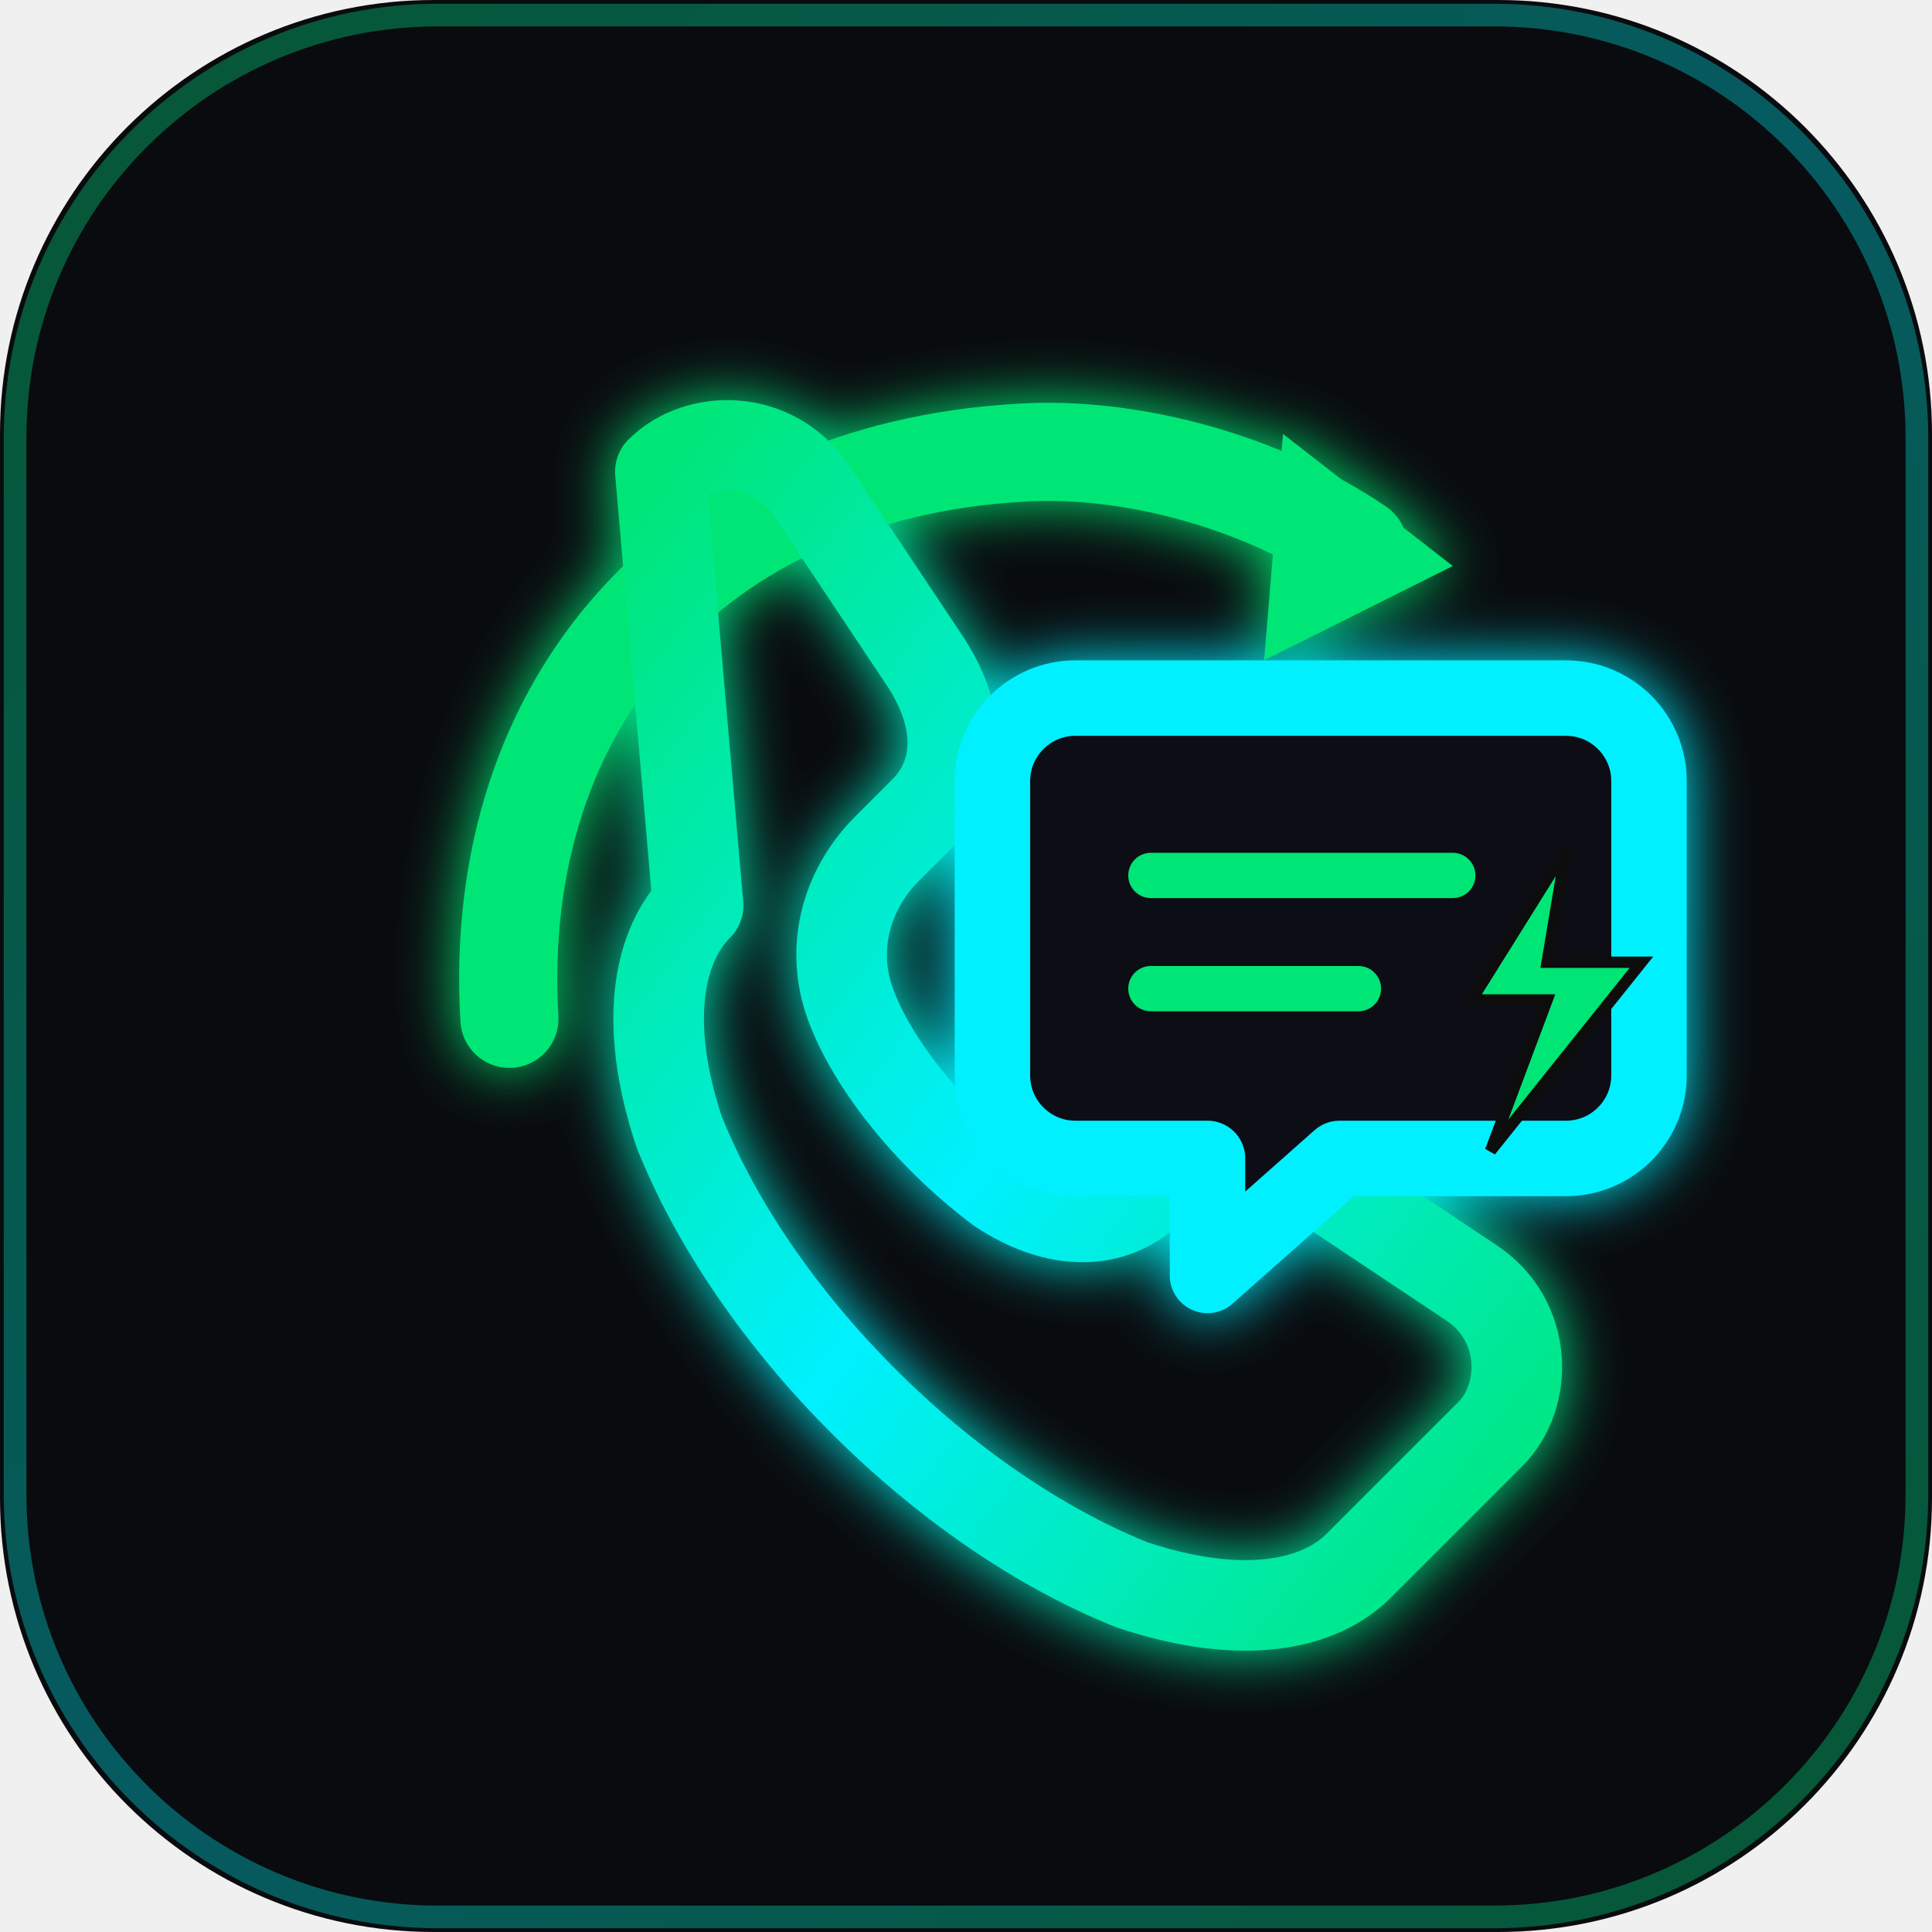
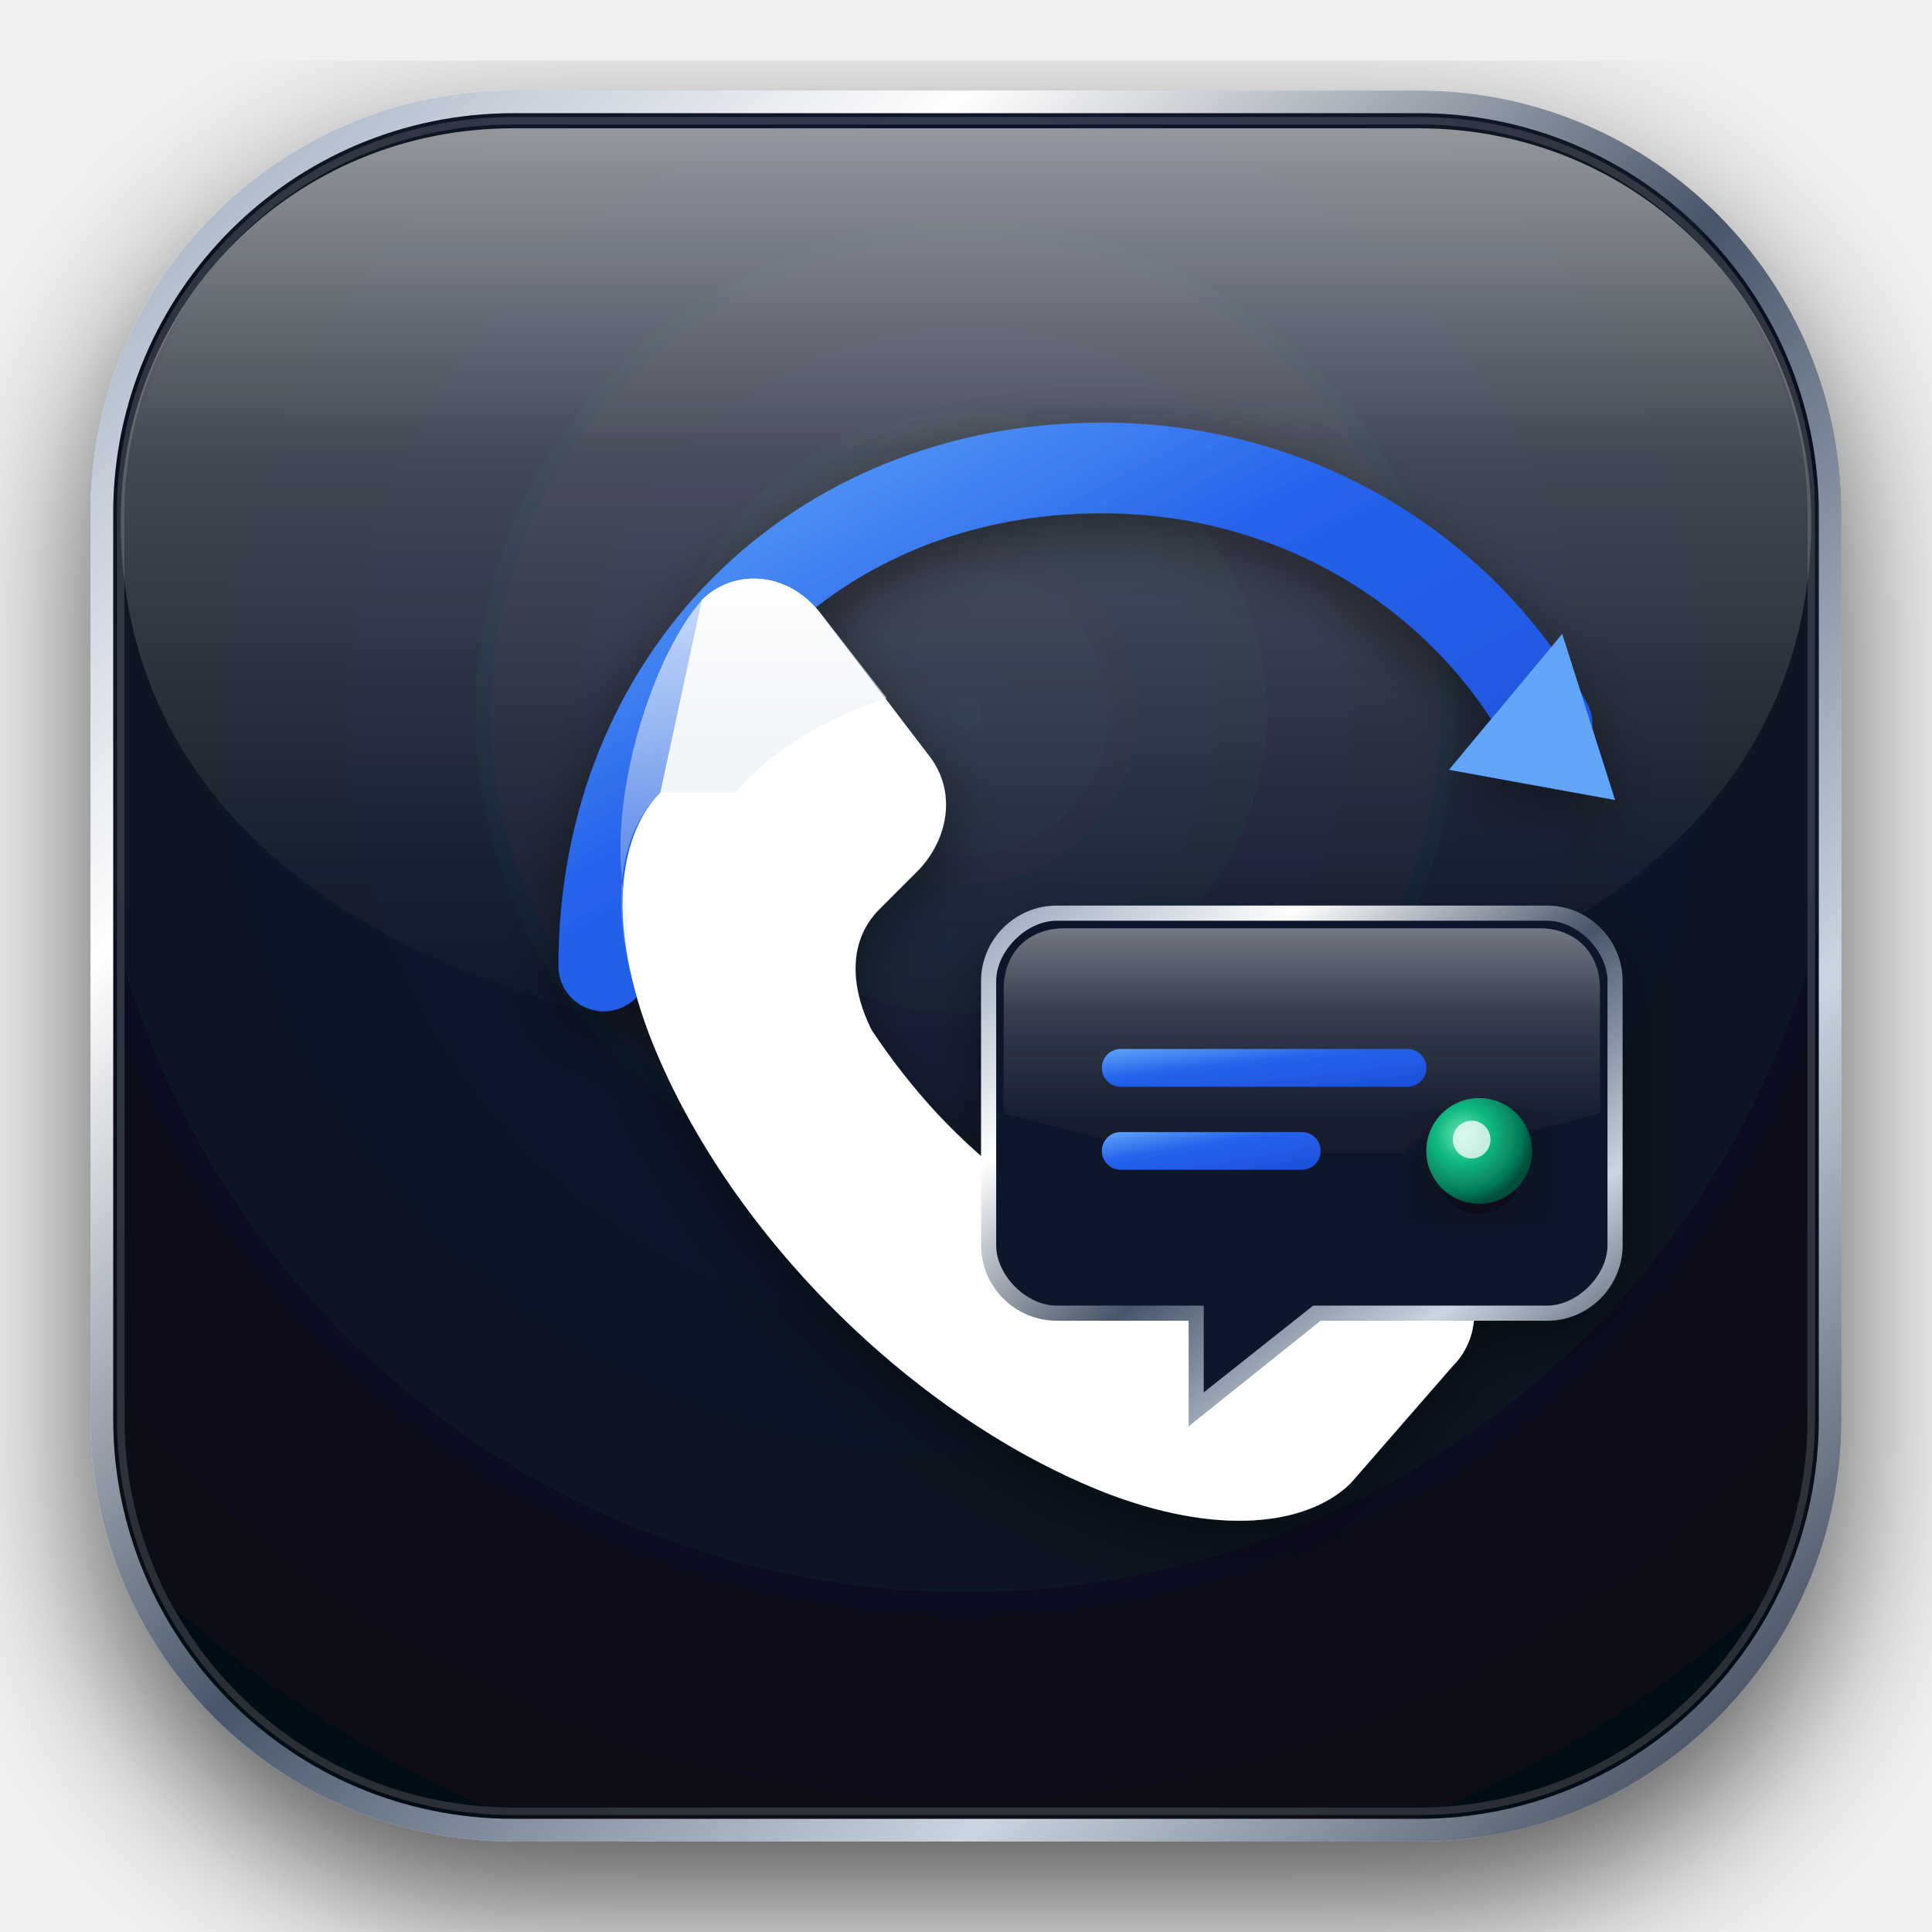
<svg xmlns="http://www.w3.org/2000/svg" viewBox="0 0 512 512" width="100%" height="100%">
  <defs>
-     <linearGradient id="neonGreenCyan" x1="0%" y1="0%" x2="100%" y2="100%">
-       <stop offset="0%" stop-color="#00E676" />
-       <stop offset="50%" stop-color="#00F0FF" />
-       <stop offset="100%" stop-color="#00E676" />
+     <linearGradient id="metallicRim" x1="0%" y1="0%" x2="100%" y2="100%">
+       <stop offset="0%" stop-color="#94A3B8" />
+       <stop offset="25%" stop-color="#FFFFFF" />
+       <stop offset="50%" stop-color="#475569" />
+       <stop offset="75%" stop-color="#CBD5E1" />
+       <stop offset="100%" stop-color="#1E293B" />
    </linearGradient>
-     <filter id="glow" x="-20%" y="-20%" width="140%" height="140%">
-       <feGaussianBlur stdDeviation="8" result="blur" />
-       <feComposite in="SourceGraphic" in2="blur" operator="over" />
+     <radialGradient id="badgeBody" cx="50%" cy="35%" r="75%">
+       <stop offset="0%" stop-color="#1E293B" />
+       <stop offset="45%" stop-color="#0F172A" />
+       <stop offset="85%" stop-color="#090E1A" />
+       <stop offset="100%" stop-color="#050811" />
+     </radialGradient>
+     <linearGradient id="glossGel" x1="0%" y1="0%" x2="0%" y2="100%">
+       <stop offset="0%" stop-color="#FFFFFF" stop-opacity="0.55" />
+       <stop offset="35%" stop-color="#FFFFFF" stop-opacity="0.22" />
+       <stop offset="80%" stop-color="#FFFFFF" stop-opacity="0.04" />
+       <stop offset="100%" stop-color="#FFFFFF" stop-opacity="0" />
+     </linearGradient>
+     <linearGradient id="laserSapphire" x1="0%" y1="0%" x2="100%" y2="100%">
+       <stop offset="0%" stop-color="#60A5FA" />
+       <stop offset="40%" stop-color="#2563EB" />
+       <stop offset="100%" stop-color="#1D4ED8" />
+     </linearGradient>
+     <linearGradient id="symbolGloss" x1="0%" y1="0%" x2="0%" y2="100%">
+       <stop offset="0%" stop-color="#FFFFFF" stop-opacity="0.9" />
+       <stop offset="50%" stop-color="#E2E8F0" stop-opacity="0.6" />
+       <stop offset="100%" stop-color="#CBD5E1" stop-opacity="0.2" />
+     </linearGradient>
+     <radialGradient id="jewelEmerald" cx="35%" cy="35%" r="65%">
+       <stop offset="0%" stop-color="#6EE7B7" />
+       <stop offset="40%" stop-color="#10B981" />
+       <stop offset="85%" stop-color="#047857" />
+       <stop offset="100%" stop-color="#064E3B" />
+     </radialGradient>
+     <filter id="badgeShadow" x="-15%" y="-15%" width="130%" height="130%">
+       <feDropShadow dx="0" dy="16" stdDeviation="20" flood-color="#000000" flood-opacity="0.65" />
+     </filter>
+     <filter id="symbolShadow" x="-20%" y="-20%" width="140%" height="140%">
+       <feDropShadow dx="0" dy="6" stdDeviation="8" flood-color="#000000" flood-opacity="0.45" />
    </filter>
  </defs>
-   <rect width="512" height="512" rx="115" fill="#090B0E" />
-   <rect width="504" height="504" x="4" y="4" rx="112" fill="none" stroke="url(#neonGreenCyan)" stroke-width="6" opacity="0.35" />
-   <g filter="url(#glow)">
-     <path d="M 135 270 C 130 185 185 125 270 120 C 300 118 335 128 360 145" fill="none" stroke="#00E676" stroke-width="26" stroke-linecap="round" />
-     <polygon points="340,115 385,150 335,175" fill="#00E676" />
-     <path d="M 185 240 C 175 250 170 270 180 300 C 200 350 250 400 300 420 C 330 430 350 425 360 415 L 395 380 C 405 370 405 350 390 340 L 345 310 C 330 300 315 305 305 315 C 295 325 280 325 265 315 C 245 300 230 280 225 265 C 220 250 225 235 235 225 L 245 215 C 255 205 255 190 245 175 L 215 130 C 205 115 185 115 175 125 Z" fill="none" stroke="url(#neonGreenCyan)" stroke-width="24" stroke-linejoin="round" stroke-linecap="round" />
-     <path d="M 285 185 H 415 A 22 22 0 0 1 437 207 V 285 A 22 22 0 0 1 415 307 H 355 L 320 338 V 307 H 285 A 22 22 0 0 1 263 285 V 207 A 22 22 0 0 1 285 185 Z" fill="#0D1117" stroke="#00F0FF" stroke-width="20" stroke-linejoin="round" />
-     <line x1="305" y1="232" x2="385" y2="232" stroke="#00E676" stroke-width="12" stroke-linecap="round" />
-     <line x1="305" y1="262" x2="360" y2="262" stroke="#00E676" stroke-width="12" stroke-linecap="round" />
-     <polygon points="415,225 390,265 410,265 395,305 435,255 410,255" fill="#00E676" stroke="#090B0E" stroke-width="3" />
+   <g filter="url(#badgeShadow)">
+     <rect x="24" y="24" width="464" height="464" rx="112" fill="url(#metallicRim)" />
+     <rect x="30" y="30" width="452" height="452" rx="106" fill="url(#badgeBody)" />
+     <rect x="32" y="32" width="448" height="448" rx="104" fill="none" stroke="rgba(255, 255, 255, 0.15)" stroke-width="2" />
+   </g>
+   <path d="M 32 138 C 32 80 78 34 136 34 H 376 C 434 34 480 80 480 138 C 480 236 376 280 256 280 C 136 280 32 236 32 138 Z" fill="url(#glossGel)" />
+   <g filter="url(#symbolShadow)">
+     <path d="M 160 256 C 160 180 216 124 292 124 C 344 124 388 152 410 192" fill="none" stroke="url(#laserSapphire)" stroke-width="24" stroke-linecap="round" />
+     <polygon points="414,168 428,212 384,204" fill="#60A5FA" />
+     <g transform="translate(130, 150)">
+       <path d="M 45 60 C 35 70 30 92 42 124 C 62 176 112 226 164 246 C 196 258 218 253 228 243 L 255 212 C 263 204 263 190 252 181 L 214 152 C 204 144 191 147 183 155 L 173 165 C 165 173 153 173 141 165 C 124 153 111 138 101 123 C 95 111 95 99 103 91 L 113 81 C 121 73 124 60 116 50 L 87 12 C 78 1 64 1 56 9 Z" fill="#FFFFFF" />
+       <path d="M 56 9 C 64 1 78 1 87 12 L 105 35 C 90 40 75 48 65 60 L 45 60 C 35 70 32 86 37 108 L 36 90 C 30 65 42 25 56 9 Z" fill="url(#symbolGloss)" opacity="0.8" />
+     </g>
+     <g transform="translate(260, 240)">
+       <path d="M 20 0 H 150 C 161 0 170 9 170 20 V 90 C 170 101 161 110 150 110 H 90 L 55 138 V 110 H 20 C 9 110 0 101 0 90 V 20 C 0 9 9 0 20 0 Z" fill="url(#metallicRim)" />
+       <path d="M 20 4 H 150 C 158 4 166 12 166 20 V 90 C 166 98 158 106 150 106 H 88 L 59 129 V 106 H 20 C 12 106 4 98 4 90 V 20 C 4 12 12 4 20 4 Z" fill="#0F172A" />
+       <path d="M 6 22 C 6 12 13 6 22 6 H 148 C 157 6 164 12 164 22 V 55 C 164 55 110 70 85 70 C 60 70 6 55 6 55 Z" fill="url(#glossGel)" opacity="0.75" />
+       <rect x="32" y="38" width="86" height="10" rx="5" fill="url(#laserSapphire)" />
+       <rect x="32" y="60" width="58" height="10" rx="5" fill="url(#laserSapphire)" />
+       <circle cx="132" cy="65" r="14" fill="url(#jewelEmerald)" filter="url(#symbolShadow)" />
+       <circle cx="130" cy="62" r="5" fill="#FFFFFF" opacity="0.75" />
+     </g>
  </g>
</svg>
